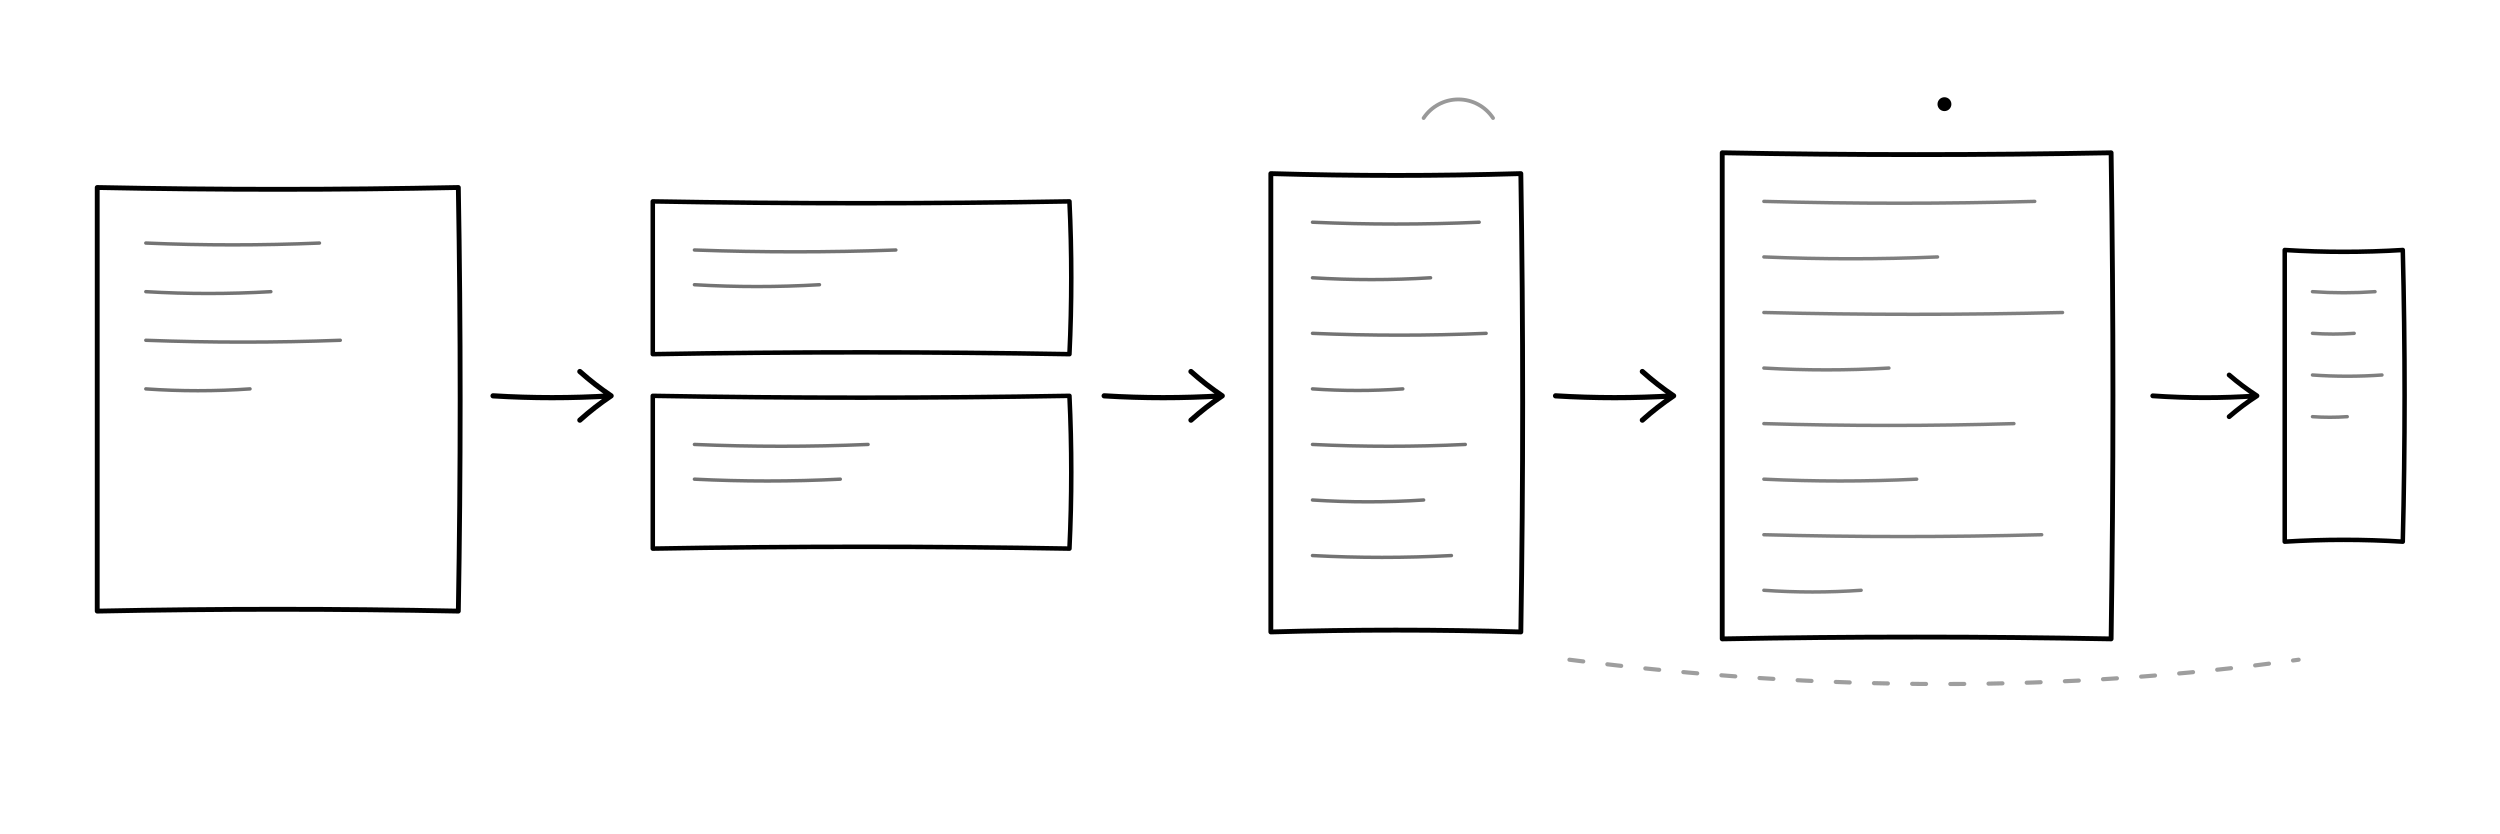
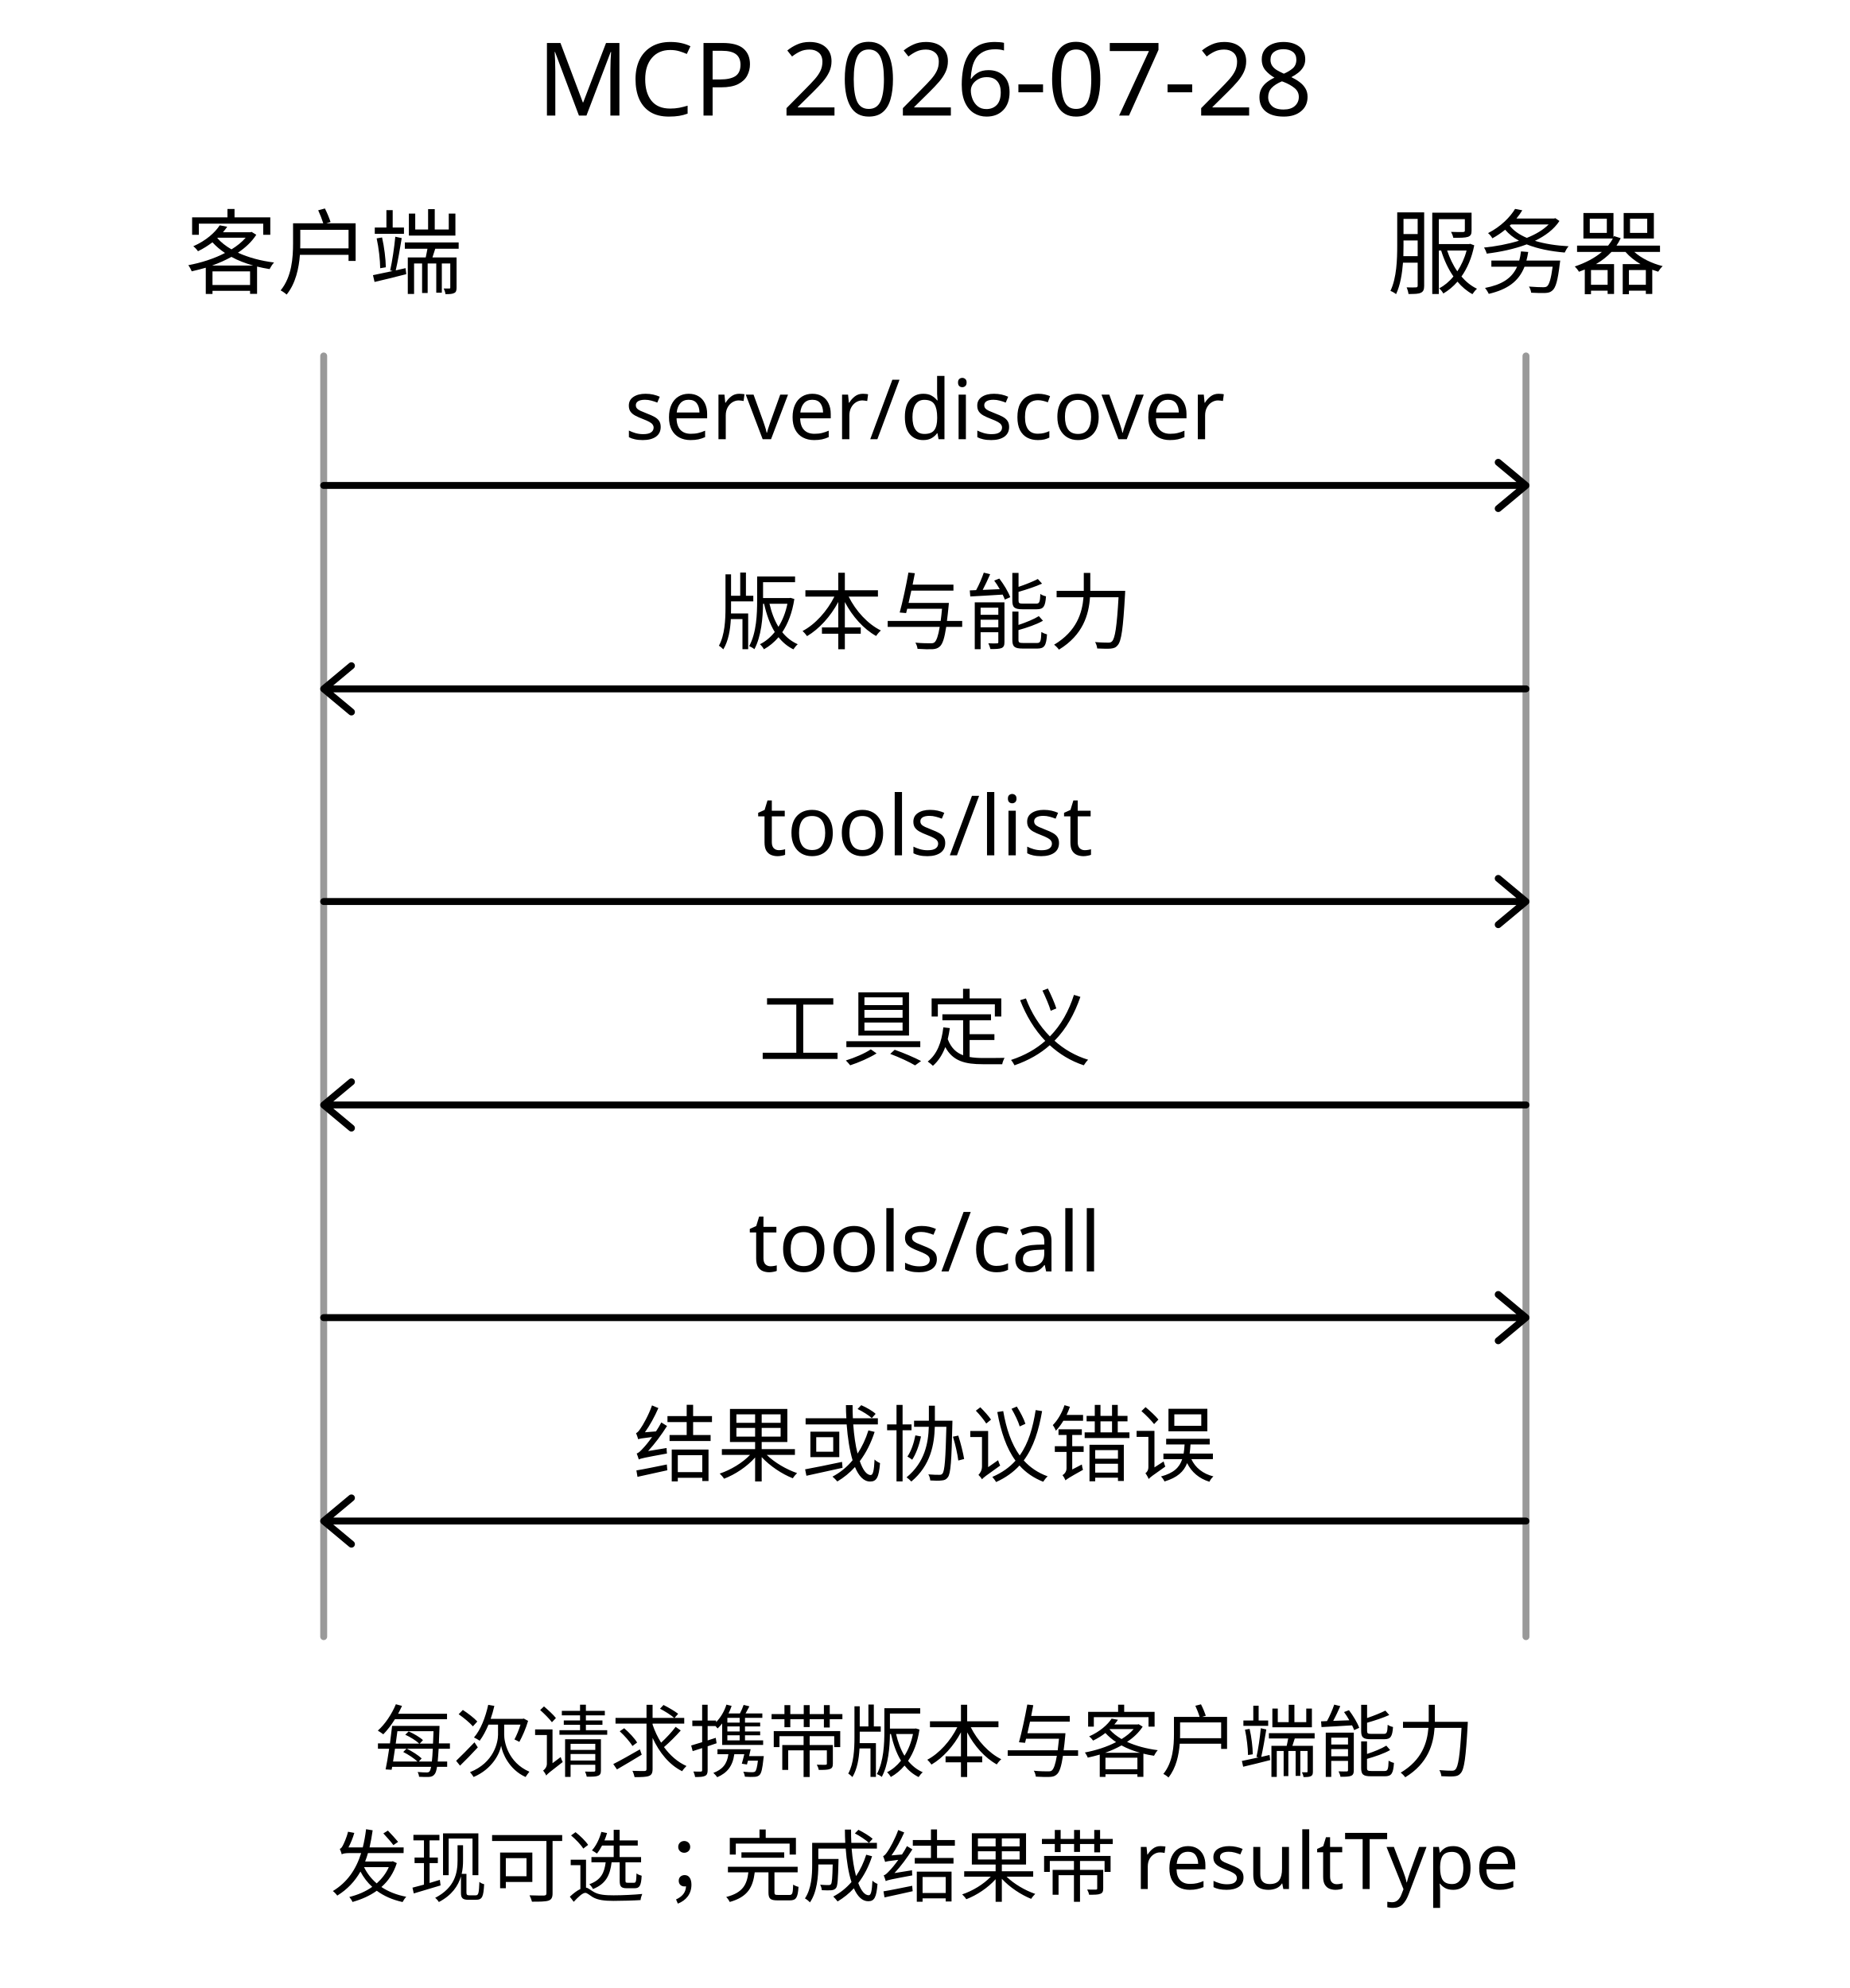
- <svg xmlns="http://www.w3.org/2000/svg" viewBox="0 0 720 240" fill="none" stroke="currentColor" stroke-width="2" stroke-linecap="round" stroke-linejoin="round">
-   <path d="M28 54q52 1.05 104 0q1.05 61 0 122q-52 -1.05 -104 0Z" stroke-width="1.4" />
-   <path d="M42 70q25 1.05 50 0M42 84q18 1.05 36 0M42 98q28 1.05 56 0M42 112q15 1.05 30 0" stroke-width="1" opacity=".55" />
-   <path d="M142 114q17 1.05 34 0M167 107q4.25 3.81 9 7q-4.75 3.19 -9 7" stroke-width="1.5" />
-   <path d="M188 58q60 1.05 120 0q1.05 22 0 44q-60 -1.05 -120 0ZM188 114q60 1.05 120 0q1.05 22 0 44q-60 -1.05 -120 0Z" stroke-width="1.3" />
-   <path d="M200 72q29 1.05 58 0M200 82q18 1.05 36 0M200 128q25 1.05 50 0M200 138q21 1.05 42 0" stroke-width="1" opacity=".55" />
-   <path d="M318 114q17 1.05 34 0M343 107q4.25 3.81 9 7q-4.75 3.19 -9 7" stroke-width="1.5" />
-   <path d="M366 50q36 1.05 72 0q1.05 66 0 132q-36 -1.05 -72 0Z" stroke-width="1.4" />
-   <path d="M378 64q24 1.05 48 0M378 80q17 1.05 34 0M378 96q25 1.05 50 0M378 112q13 0.91 26 0M378 128q22 1.05 44 0M378 144q16 1.05 32 0M378 160q20 1.05 40 0" stroke-width="1" opacity=".55" />
-   <path d="M448 114q17 1.05 34 0M473 107q4.25 3.81 9 7q-4.75 3.19 -9 7" stroke-width="1.5" />
-   <path d="M496 44q56 1.05 112 0q1.05 70 0 140q-56 -1.05 -112 0Z" stroke-width="1.4" />
-   <path d="M508 58q39 1.05 78 0M508 74q25 1.05 50 0M508 90q43 1.05 86 0M508 106q18 1.05 36 0M508 122q36 1.05 72 0M508 138q22 1.05 44 0M508 154q40 1.05 80 0M508 170q14 0.98 28 0" stroke-width="1" opacity=".5" />
-   <path d="M620 114q15 1.05 30 0M642 108q3.79 3.28 8 6q-4.21 2.72 -8 6" stroke-width="1.4" />
-   <path d="M658 72q17 1.05 34 0q1.05 42 0 84q-17 -1.05 -34 0Z" stroke-width="1.3" />
-   <path d="M666 84q9 0.63 18 0M666 96q6 0.42 12 0M666 108q10 0.7 20 0M666 120q5 0.35 10 0" stroke-width="1" opacity=".5" />
-   <path d="M452 190q110 14 210 0" stroke-width="1.2" stroke-dasharray="4 7" opacity=".38" />
-   <path d="M410 34a12 12 0 0 1 20 0" stroke-width="1.1" opacity=".4" />
-   <circle cx="560" cy="30" r="2" fill="currentColor" stroke="none" />
+ <svg xmlns="http://www.w3.org/2000/svg" viewBox="0 0 400 430" role="img" aria-label="MCP 请求与响应：发现、列工具、调用工具" fill="none" stroke="currentColor" stroke-width="1.5" stroke-linecap="round" stroke-linejoin="round" font-family="sans-serif" class="llm-explainer">
+   <text x="200" y="25" text-anchor="middle" font-size="22" fill="currentColor" stroke="none">MCP 2026-07-28</text>
+   <text x="70" y="62" text-anchor="middle" font-size="20" fill="currentColor" stroke="none">客户端</text>
+   <text x="330" y="62" text-anchor="middle" font-size="20" fill="currentColor" stroke="none">服务器</text>
+   <path d="M70 77V354M330 77V354" opacity=".4" />
+   <text x="200" y="95" text-anchor="middle" font-size="18" fill="currentColor" stroke="none">server/discover</text>
+   <path d="M70 105H330m-6 -5 6 5 -6 5" />
+   <text x="200" y="139" text-anchor="middle" font-size="18" fill="currentColor" stroke="none">版本与能力</text>
+   <path d="M330 149H70m6 -5 -6 5 6 5" />
+   <text x="200" y="185" text-anchor="middle" font-size="18" fill="currentColor" stroke="none">tools/list</text>
+   <path d="M70 195H330m-6 -5 6 5 -6 5" />
+   <text x="200" y="229" text-anchor="middle" font-size="18" fill="currentColor" stroke="none">工具定义</text>
+   <path d="M330 239H70m6 -5 -6 5 6 5" />
+   <text x="200" y="275" text-anchor="middle" font-size="18" fill="currentColor" stroke="none">tools/call</text>
+   <path d="M70 285H330m-6 -5 6 5 -6 5" />
+   <text x="200" y="319" text-anchor="middle" font-size="18" fill="currentColor" stroke="none">结果或协议错误</text>
+   <path d="M330 329H70m6 -5 -6 5 6 5" />
+   <text x="200" y="383" text-anchor="middle" font-size="17" fill="currentColor" stroke="none">每次请求携带版本与客户端能力</text>
+   <text x="200" y="410" text-anchor="middle" font-size="17" fill="currentColor" stroke="none">发现可选；完成结果带 resultType</text>
</svg>
